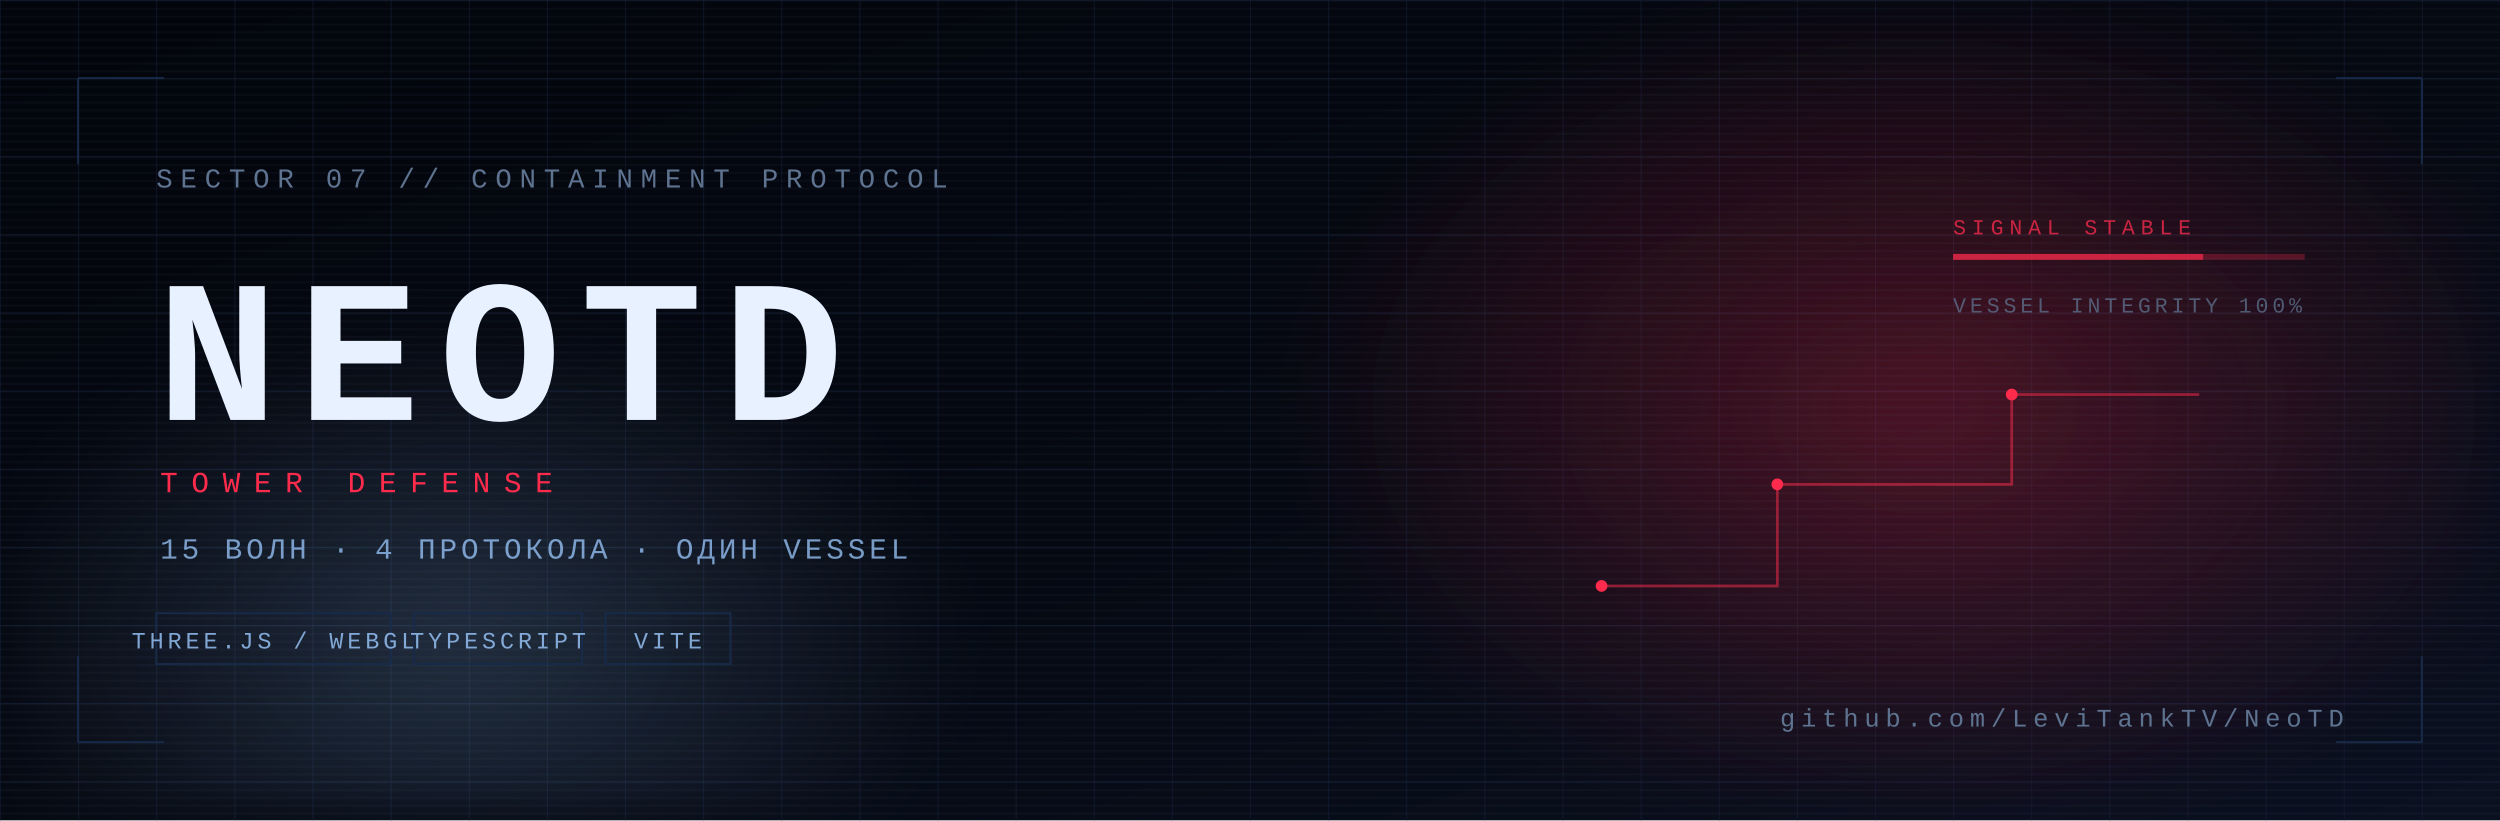
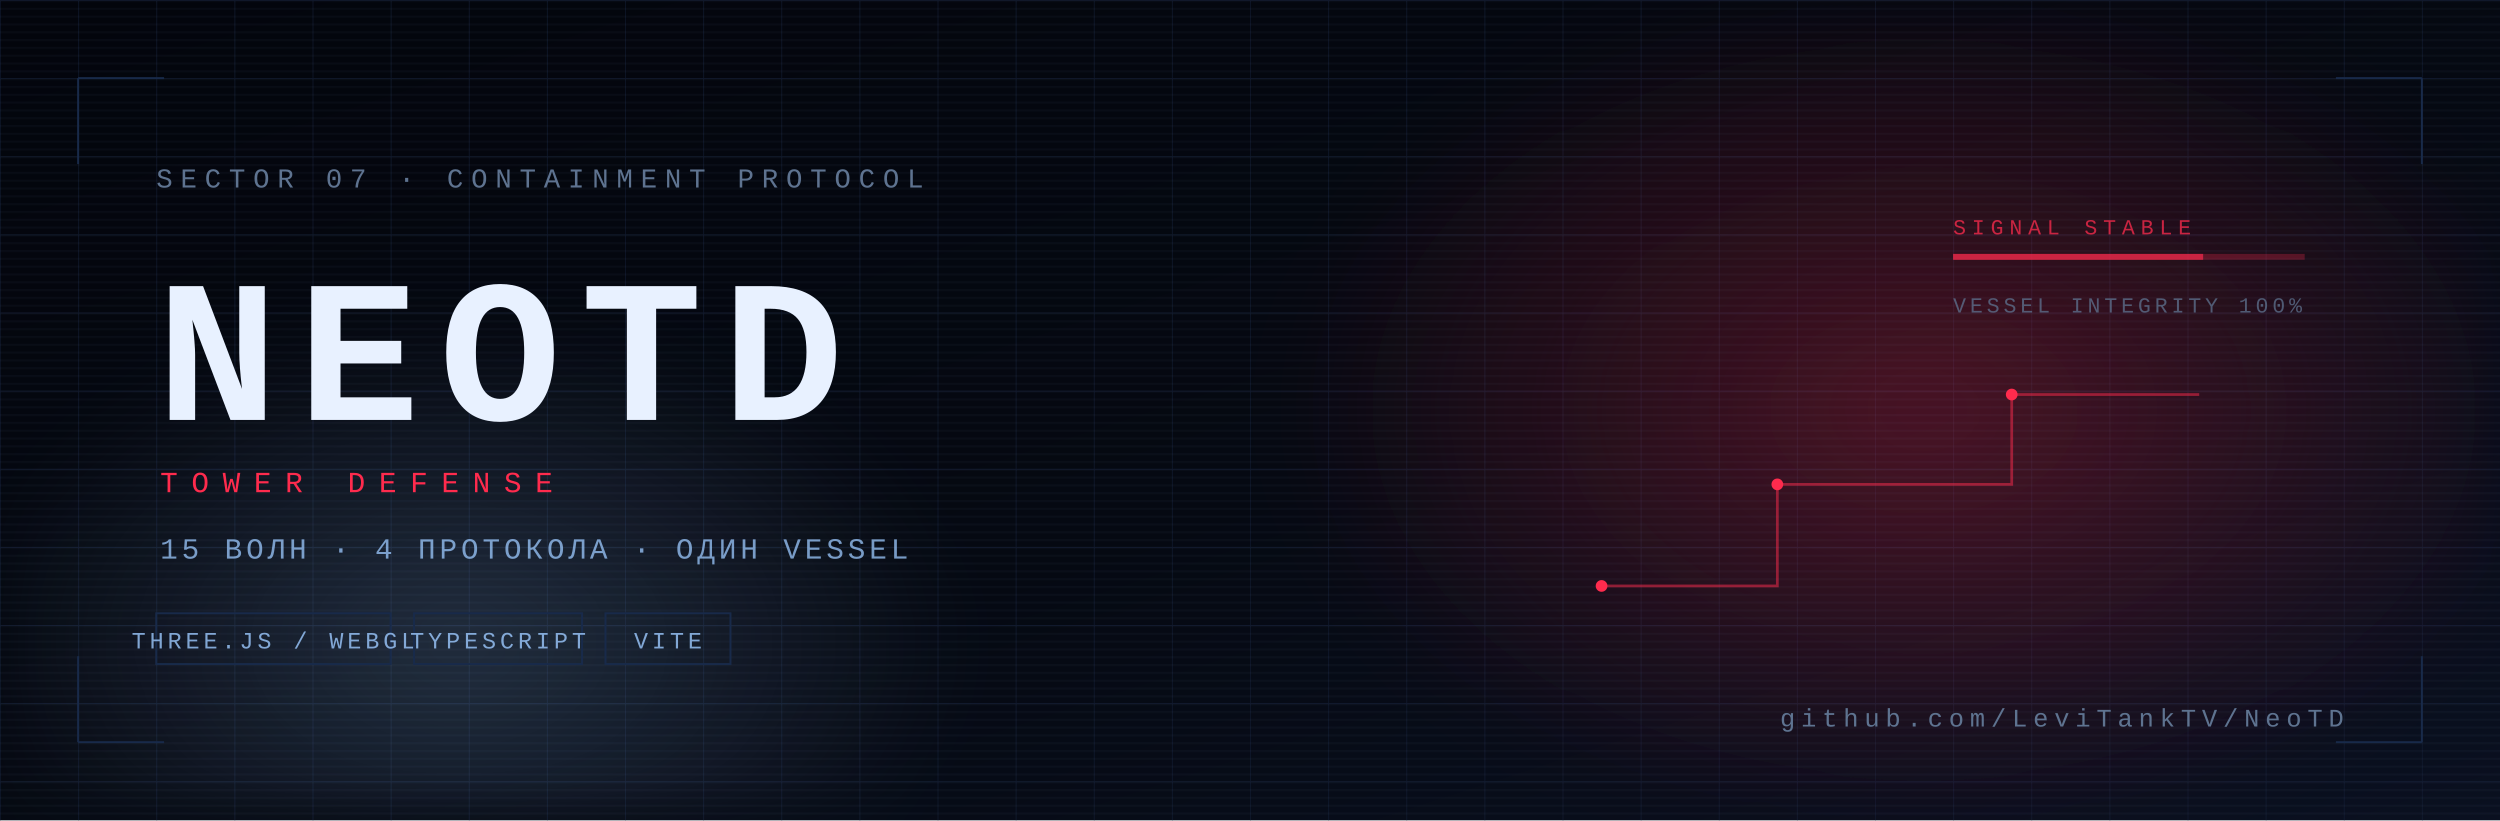
<svg xmlns="http://www.w3.org/2000/svg" width="1280" height="420" viewBox="0 0 1280 420" role="img" aria-label="NEOTD — 3D tower defense">
  <defs>
    <linearGradient id="bg" x1="0" y1="0" x2="1" y2="1">
      <stop offset="0" stop-color="#03050c" />
      <stop offset="0.55" stop-color="#050912" />
      <stop offset="1" stop-color="#0a1020" />
    </linearGradient>
    <radialGradient id="glow" cx="0.5" cy="0.5" r="0.5">
      <stop offset="0" stop-color="#ff2b4d" stop-opacity="0.55" />
      <stop offset="1" stop-color="#ff2b4d" stop-opacity="0" />
    </radialGradient>
    <radialGradient id="cold" cx="0.5" cy="0.5" r="0.5">
      <stop offset="0" stop-color="#9cc9ff" stop-opacity="0.35" />
      <stop offset="1" stop-color="#9cc9ff" stop-opacity="0" />
    </radialGradient>
    <pattern id="grid" width="40" height="40" patternUnits="userSpaceOnUse">
      <path d="M40 0H0v40" fill="none" stroke="#131f36" stroke-width="1" />
    </pattern>
    <pattern id="scan" width="4" height="4" patternUnits="userSpaceOnUse">
      <rect width="4" height="1" fill="#9cc9ff" opacity="0.035" />
    </pattern>
    <filter id="soft" x="-30%" y="-30%" width="160%" height="160%">
      <feGaussianBlur stdDeviation="16" />
    </filter>
    <style>
      .mono { font-family: "JetBrains Mono", "SFMono-Regular", Consolas, "Liberation Mono", monospace; }
      .label { fill: #5e7390; font-size: 14px; letter-spacing: 4px; }
      .dim { fill: #9cc9ff; opacity: 0.62; }
    </style>
  </defs>
  <rect width="1280" height="420" fill="url(#bg)" />
  <rect width="1280" height="420" fill="url(#grid)" opacity="0.55" />
  <ellipse cx="985" cy="210" rx="330" ry="220" fill="url(#glow)" opacity="0.5" filter="url(#soft)" />
  <ellipse cx="235" cy="330" rx="260" ry="170" fill="url(#cold)" opacity="0.55" filter="url(#soft)" />
  <rect width="1280" height="420" fill="url(#scan)" />
  <g stroke="#182a4a" stroke-width="1" fill="none">
    <path d="M40 40h44M40 40v44" />
    <path d="M1240 40h-44M1240 40v44" />
    <path d="M40 380h44M40 380v-44" />
    <path d="M1240 380h-44M1240 380v-44" />
  </g>
  <g stroke="#ff2b4d" fill="none" stroke-width="1.4" opacity="0.5">
    <path d="M820 300h90v-52h120v-46h96" />
  </g>
  <g fill="#ff2b4d">
    <circle cx="820" cy="300" r="3" />
    <circle cx="910" cy="248" r="3" />
    <circle cx="1030" cy="202" r="3" />
  </g>
  <g class="mono">
-     <text x="80" y="96" class="label">SECTOR 07 // CONTAINMENT PROTOCOL</text>
+     <text x="80" y="96" class="label">SECTOR 07 · CONTAINMENT PROTOCOL</text>
    <text x="80" y="215" font-size="104" font-weight="700" fill="#e8f1ff" letter-spacing="10">NEOTD</text>
    <text x="82" y="252" font-size="15" fill="#ff2b4d" letter-spacing="7">TOWER DEFENSE</text>
    <text x="82" y="286" font-size="15" fill="#9cc9ff" opacity="0.75" letter-spacing="2">15 ВОЛН · 4 ПРОТОКОЛА · ОДИН VESSEL</text>
    <g transform="translate(80,332)">
      <rect x="0" y="-18" width="120" height="26" fill="none" stroke="#182a4a" />
      <text x="60" y="0" font-size="12" fill="#9cc9ff" opacity="0.8" text-anchor="middle" letter-spacing="2">THREE.JS / WEBGL</text>
      <rect x="132" y="-18" width="86" height="26" fill="none" stroke="#182a4a" />
      <text x="175" y="0" font-size="12" fill="#9cc9ff" opacity="0.8" text-anchor="middle" letter-spacing="2">TYPESCRIPT</text>
      <rect x="230" y="-18" width="64" height="26" fill="none" stroke="#182a4a" />
      <text x="262" y="0" font-size="12" fill="#9cc9ff" opacity="0.8" text-anchor="middle" letter-spacing="2">VITE</text>
    </g>
    <text x="1200" y="372" font-size="13" fill="#5e7390" text-anchor="end" letter-spacing="3">github.com/LeviTankTV/NeoTD</text>
  </g>
  <g opacity="0.75" class="mono">
    <text x="1000" y="120" font-size="11" fill="#ff2b4d" letter-spacing="3">SIGNAL STABLE</text>
    <rect x="1000" y="130" width="180" height="3" fill="#ff2b4d" opacity="0.35" />
    <rect x="1000" y="130" width="128" height="3" fill="#ff2b4d" />
    <text x="1000" y="160" font-size="11" fill="#5e7390" letter-spacing="2">VESSEL INTEGRITY 100%</text>
  </g>
</svg>
